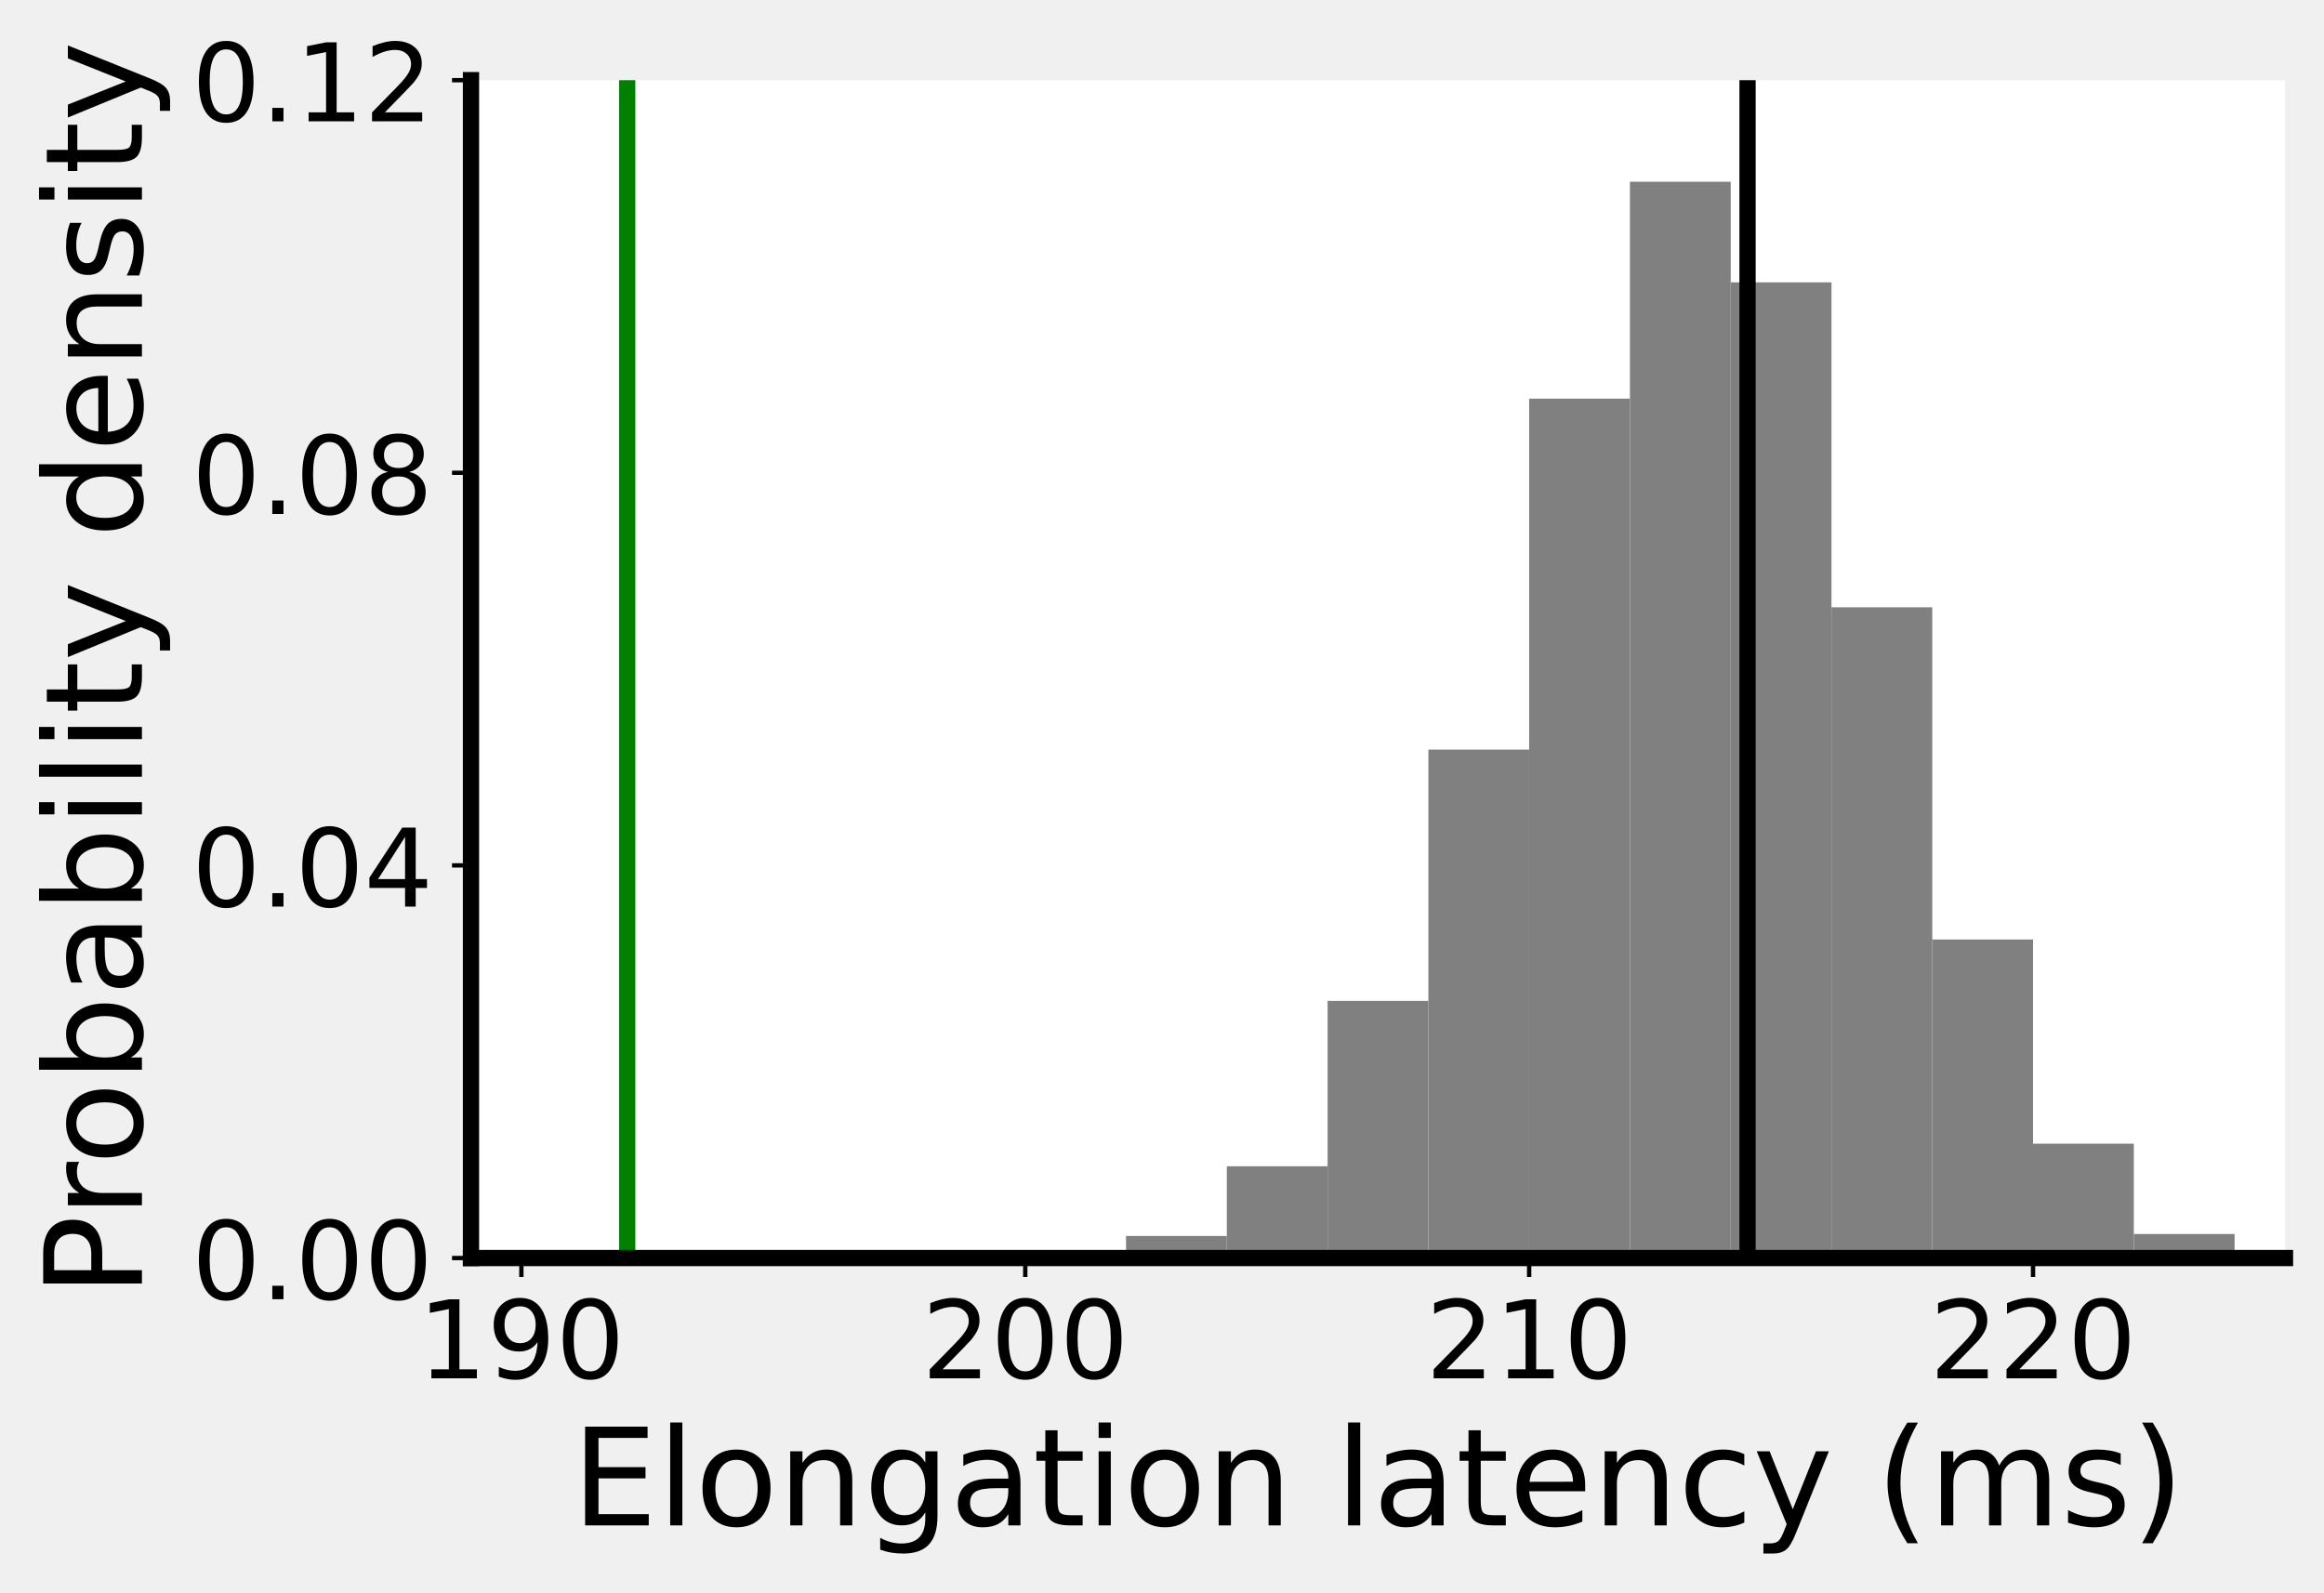
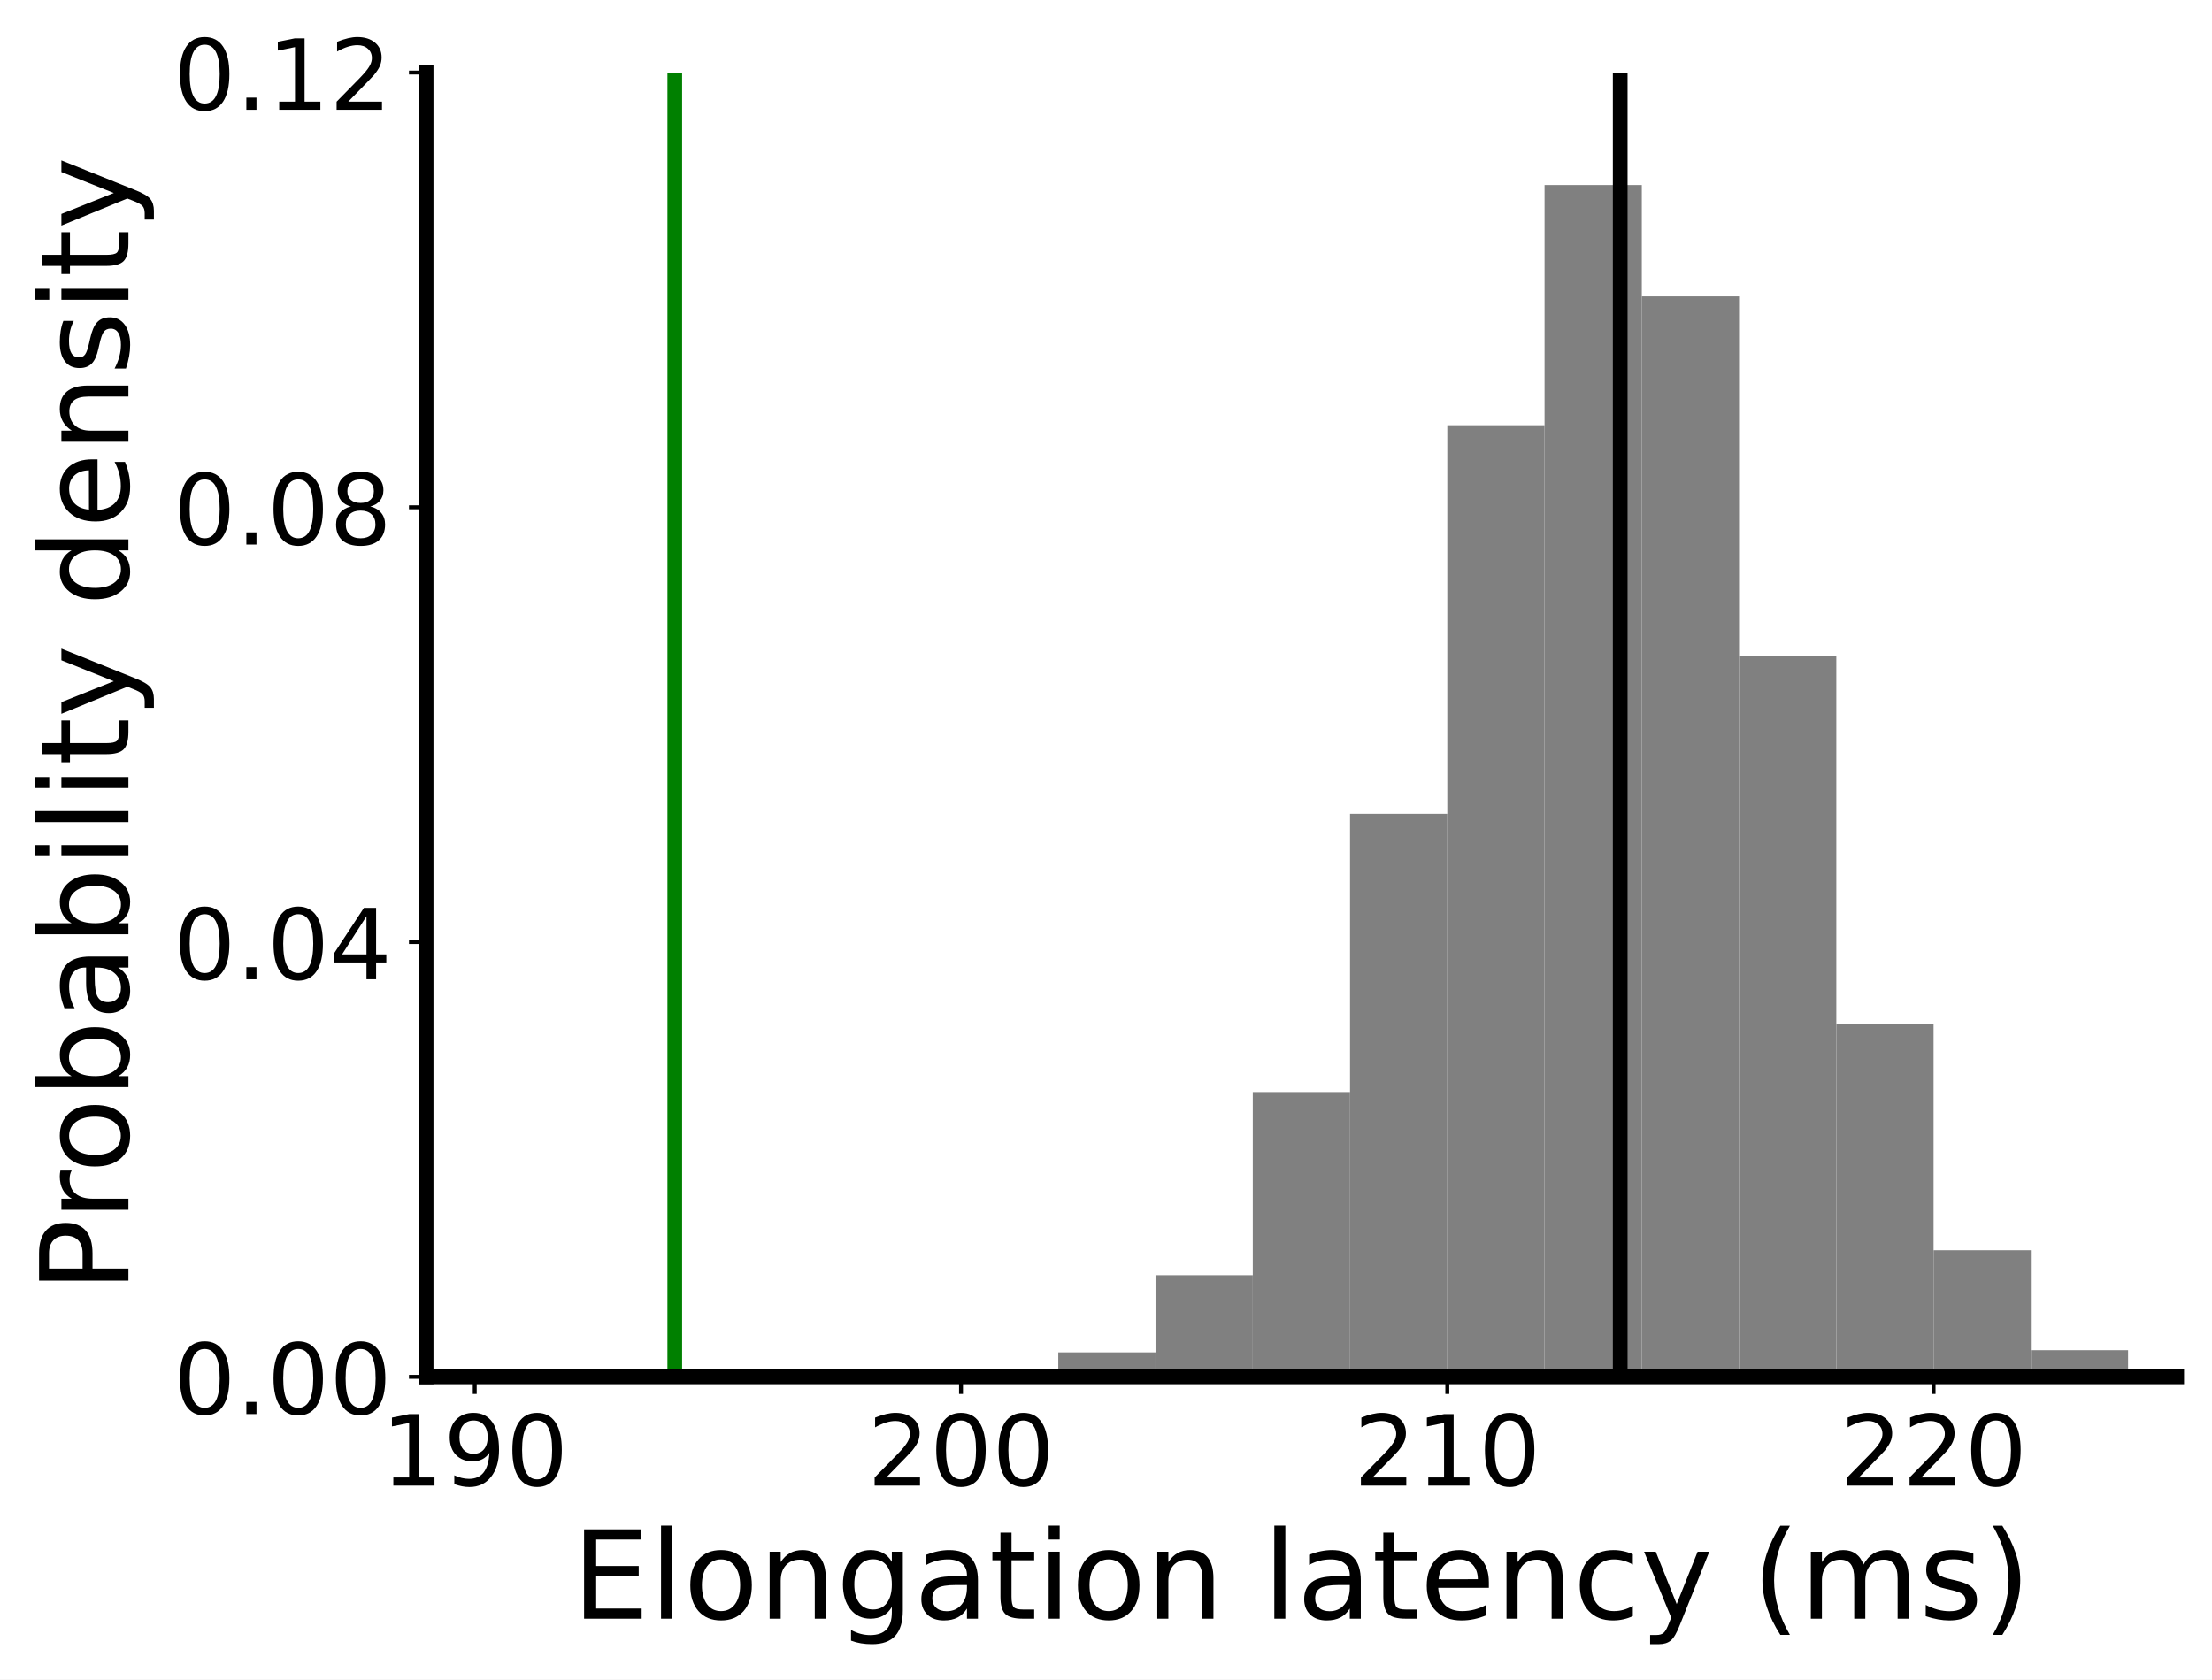
- <svg xmlns="http://www.w3.org/2000/svg" xmlns:xlink="http://www.w3.org/1999/xlink" width="428.927pt" height="293.99pt" viewBox="0 0 428.927 293.99" version="1.1">
+ <svg xmlns="http://www.w3.org/2000/svg" xmlns:xlink="http://www.w3.org/1999/xlink" width="451.247pt" height="342.662pt" viewBox="0 0 451.247 342.662" version="1.1">
  <defs>
    <style type="text/css">*{stroke-linejoin: round; stroke-linecap: butt}</style>
  </defs>
  <g id="figure_1">
    <g id="patch_1">
-       <path d="M 0 293.99  L 428.927 293.99  L 428.927 0  L 0 0  L 0 293.99  z " style="fill: none" />
+       <path d="M 0 342.662  L 451.247 342.662  L 451.247 0  L 0 0  z " style="fill: #ffffff" />
    </g>
    <g id="axes_1">
      <g id="patch_2">
-         <path d="M 86.927 232.238  L 421.727 232.238  L 421.727 14.798  L 86.927 14.798  z " style="fill: #ffffff" />
+         <path d="M 86.927 280.91  L 444.047 280.91  L 444.047 14.798  L 86.927 14.798  z " style="fill: #ffffff" />
      </g>
      <g id="patch_3">
-         <path d="M 96.227 232.238  L 114.827 232.238  L 114.827 232.238  L 96.227 232.238  z " clip-path="url(#pe29385d4c0)" style="fill: #808080" />
+         <path d="M 96.847 280.91  L 116.687 280.91  L 116.687 280.91  L 96.847 280.91  z " clip-path="url(#p4a05a0df8e)" style="fill: #808080" />
      </g>
      <g id="patch_4">
-         <path d="M 114.827 232.238  L 133.427 232.238  L 133.427 232.238  L 114.827 232.238  z " clip-path="url(#pe29385d4c0)" style="fill: #808080" />
+         <path d="M 116.687 280.91  L 136.527 280.91  L 136.527 280.91  L 116.687 280.91  z " clip-path="url(#p4a05a0df8e)" style="fill: #808080" />
      </g>
      <g id="patch_5">
-         <path d="M 133.427 232.238  L 152.027 232.238  L 152.027 232.238  L 133.427 232.238  z " clip-path="url(#pe29385d4c0)" style="fill: #808080" />
+         <path d="M 136.527 280.91  L 156.367 280.91  L 156.367 280.91  L 136.527 280.91  z " clip-path="url(#p4a05a0df8e)" style="fill: #808080" />
      </g>
      <g id="patch_6">
-         <path d="M 152.027 232.238  L 170.627 232.238  L 170.627 232.238  L 152.027 232.238  z " clip-path="url(#pe29385d4c0)" style="fill: #808080" />
+         <path d="M 156.367 280.91  L 176.207 280.91  L 176.207 280.91  L 156.367 280.91  z " clip-path="url(#p4a05a0df8e)" style="fill: #808080" />
      </g>
      <g id="patch_7">
-         <path d="M 170.627 232.238  L 189.227 232.238  L 189.227 232.057  L 170.627 232.057  z " clip-path="url(#pe29385d4c0)" style="fill: #808080" />
+         <path d="M 176.207 280.91  L 196.047 280.91  L 196.047 280.689  L 176.207 280.689  z " clip-path="url(#p4a05a0df8e)" style="fill: #808080" />
      </g>
      <g id="patch_8">
-         <path d="M 189.227 232.238  L 207.827 232.238  L 207.827 231.423  L 189.227 231.423  z " clip-path="url(#pe29385d4c0)" style="fill: #808080" />
+         <path d="M 196.047 280.91  L 215.887 280.91  L 215.887 279.913  L 196.047 279.913  z " clip-path="url(#p4a05a0df8e)" style="fill: #808080" />
      </g>
      <g id="patch_9">
-         <path d="M 207.827 232.238  L 226.427 232.238  L 226.427 228.161  L 207.827 228.161  z " clip-path="url(#pe29385d4c0)" style="fill: #808080" />
+         <path d="M 215.887 280.91  L 235.727 280.91  L 235.727 275.921  L 215.887 275.921  z " clip-path="url(#p4a05a0df8e)" style="fill: #808080" />
      </g>
      <g id="patch_10">
-         <path d="M 226.427 232.238  L 245.027 232.238  L 245.027 215.296  L 226.427 215.296  z " clip-path="url(#pe29385d4c0)" style="fill: #808080" />
+         <path d="M 235.727 280.91  L 255.567 280.91  L 255.567 260.176  L 235.727 260.176  z " clip-path="url(#p4a05a0df8e)" style="fill: #808080" />
      </g>
      <g id="patch_11">
-         <path d="M 245.027 232.238  L 263.627 232.238  L 263.627 184.764  L 245.027 184.764  z " clip-path="url(#pe29385d4c0)" style="fill: #808080" />
+         <path d="M 255.567 280.91  L 275.407 280.91  L 275.407 222.809  L 255.567 222.809  z " clip-path="url(#p4a05a0df8e)" style="fill: #808080" />
      </g>
      <g id="patch_12">
-         <path d="M 263.627 232.238  L 282.227 232.238  L 282.227 138.377  L 263.627 138.377  z " clip-path="url(#pe29385d4c0)" style="fill: #808080" />
+         <path d="M 275.407 280.91  L 295.247 280.91  L 295.247 166.039  L 275.407 166.039  z " clip-path="url(#p4a05a0df8e)" style="fill: #808080" />
      </g>
      <g id="patch_13">
-         <path d="M 282.227 232.238  L 300.827 232.238  L 300.827 73.598  L 282.227 73.598  z " clip-path="url(#pe29385d4c0)" style="fill: #808080" />
+         <path d="M 295.247 280.91  L 315.087 280.91  L 315.087 86.76  L 295.247 86.76  z " clip-path="url(#p4a05a0df8e)" style="fill: #808080" />
      </g>
      <g id="patch_14">
-         <path d="M 300.827 232.238  L 319.427 232.238  L 319.427 33.553  L 300.827 33.553  z " clip-path="url(#pe29385d4c0)" style="fill: #808080" />
+         <path d="M 315.087 280.91  L 334.927 280.91  L 334.927 37.751  L 315.087 37.751  z " clip-path="url(#p4a05a0df8e)" style="fill: #808080" />
      </g>
      <g id="patch_15">
-         <path d="M 319.427 232.238  L 338.027 232.238  L 338.027 52.126  L 319.427 52.126  z " clip-path="url(#pe29385d4c0)" style="fill: #808080" />
+         <path d="M 334.927 280.91  L 354.767 280.91  L 354.767 60.481  L 334.927 60.481  z " clip-path="url(#p4a05a0df8e)" style="fill: #808080" />
      </g>
      <g id="patch_16">
-         <path d="M 338.027 232.238  L 356.627 232.238  L 356.627 112.103  L 338.027 112.103  z " clip-path="url(#pe29385d4c0)" style="fill: #808080" />
+         <path d="M 354.767 280.91  L 374.607 280.91  L 374.607 133.884  L 354.767 133.884  z " clip-path="url(#p4a05a0df8e)" style="fill: #808080" />
      </g>
      <g id="patch_17">
-         <path d="M 356.627 232.238  L 375.227 232.238  L 375.227 173.439  L 356.627 173.439  z " clip-path="url(#pe29385d4c0)" style="fill: #808080" />
+         <path d="M 374.607 280.91  L 394.447 280.91  L 394.447 208.949  L 374.607 208.949  z " clip-path="url(#p4a05a0df8e)" style="fill: #808080" />
      </g>
      <g id="patch_18">
-         <path d="M 375.227 232.238  L 393.827 232.238  L 393.827 211.129  L 375.227 211.129  z " clip-path="url(#pe29385d4c0)" style="fill: #808080" />
+         <path d="M 394.447 280.91  L 414.287 280.91  L 414.287 255.075  L 394.447 255.075  z " clip-path="url(#p4a05a0df8e)" style="fill: #808080" />
      </g>
      <g id="patch_19">
-         <path d="M 393.827 232.238  L 412.427 232.238  L 412.427 227.799  L 393.827 227.799  z " clip-path="url(#pe29385d4c0)" style="fill: #808080" />
+         <path d="M 414.287 280.91  L 434.127 280.91  L 434.127 275.477  L 414.287 275.477  z " clip-path="url(#p4a05a0df8e)" style="fill: #808080" />
      </g>
      <g id="patch_20">
-         <path d="M 412.427 232.238  L 431.027 232.238  L 431.027 231.604  L 412.427 231.604  z " clip-path="url(#pe29385d4c0)" style="fill: #808080" />
+         <path d="M 434.127 280.91  L 453.967 280.91  L 453.967 280.134  L 434.127 280.134  z " clip-path="url(#p4a05a0df8e)" style="fill: #808080" />
      </g>
      <g id="patch_21">
-         <path d="M 431.027 232.238  L 449.627 232.238  L 449.627 232.148  L 431.027 232.148  z " clip-path="url(#pe29385d4c0)" style="fill: #808080" />
+         <path d="M 453.967 280.91  L 473.807 280.91  L 473.807 280.8  L 453.967 280.8  z " clip-path="url(#p4a05a0df8e)" style="fill: #808080" />
      </g>
      <g id="patch_22">
-         <path d="M 449.627 232.238  L 468.227 232.238  L 468.227 232.238  L 449.627 232.238  z " clip-path="url(#pe29385d4c0)" style="fill: #808080" />
+         <path d="M 473.807 280.91  L 493.647 280.91  L 493.647 280.91  L 473.807 280.91  z " clip-path="url(#p4a05a0df8e)" style="fill: #808080" />
      </g>
      <g id="patch_23">
-         <path d="M 468.227 232.238  L 486.827 232.238  L 486.827 232.238  L 468.227 232.238  z " clip-path="url(#pe29385d4c0)" style="fill: #808080" />
+         <path d="M 493.647 280.91  L 513.487 280.91  L 513.487 280.91  L 493.647 280.91  z " clip-path="url(#p4a05a0df8e)" style="fill: #808080" />
      </g>
      <g id="patch_24">
-         <path d="M 486.827 232.238  L 505.427 232.238  L 505.427 232.238  L 486.827 232.238  z " clip-path="url(#pe29385d4c0)" style="fill: #808080" />
+         <path d="M 513.487 280.91  L 533.327 280.91  L 533.327 280.91  L 513.487 280.91  z " clip-path="url(#p4a05a0df8e)" style="fill: #808080" />
      </g>
      <g id="patch_25">
-         <path d="M 505.427 232.238  L 524.027 232.238  L 524.027 232.238  L 505.427 232.238  z " clip-path="url(#pe29385d4c0)" style="fill: #808080" />
+         <path d="M 533.327 280.91  L 553.167 280.91  L 553.167 280.91  L 533.327 280.91  z " clip-path="url(#p4a05a0df8e)" style="fill: #808080" />
      </g>
      <g id="patch_26">
-         <path d="M 524.027 232.238  L 542.627 232.238  L 542.627 232.238  L 524.027 232.238  z " clip-path="url(#pe29385d4c0)" style="fill: #808080" />
+         <path d="M 553.167 280.91  L 573.007 280.91  L 573.007 280.91  L 553.167 280.91  z " clip-path="url(#p4a05a0df8e)" style="fill: #808080" />
      </g>
      <g id="patch_27">
-         <path d="M 542.627 232.238  L 561.227 232.238  L 561.227 232.238  L 542.627 232.238  z " clip-path="url(#pe29385d4c0)" style="fill: #808080" />
+         <path d="M 573.007 280.91  L 592.847 280.91  L 592.847 280.91  L 573.007 280.91  z " clip-path="url(#p4a05a0df8e)" style="fill: #808080" />
      </g>
      <g id="patch_28">
-         <path d="M 561.227 232.238  L 579.827 232.238  L 579.827 232.238  L 561.227 232.238  z " clip-path="url(#pe29385d4c0)" style="fill: #808080" />
+         <path d="M 592.847 280.91  L 612.687 280.91  L 612.687 280.91  L 592.847 280.91  z " clip-path="url(#p4a05a0df8e)" style="fill: #808080" />
      </g>
      <g id="patch_29">
-         <path d="M 579.827 232.238  L 598.427 232.238  L 598.427 232.238  L 579.827 232.238  z " clip-path="url(#pe29385d4c0)" style="fill: #808080" />
+         <path d="M 612.687 280.91  L 632.527 280.91  L 632.527 280.91  L 612.687 280.91  z " clip-path="url(#p4a05a0df8e)" style="fill: #808080" />
      </g>
      <g id="patch_30">
-         <path d="M 598.427 232.238  L 617.027 232.238  L 617.027 232.238  L 598.427 232.238  z " clip-path="url(#pe29385d4c0)" style="fill: #808080" />
+         <path d="M 632.527 280.91  L 652.367 280.91  L 652.367 280.91  L 632.527 280.91  z " clip-path="url(#p4a05a0df8e)" style="fill: #808080" />
      </g>
      <g id="patch_31">
-         <path d="M 617.027 232.238  L 635.627 232.238  L 635.627 232.238  L 617.027 232.238  z " clip-path="url(#pe29385d4c0)" style="fill: #808080" />
+         <path d="M 652.367 280.91  L 672.207 280.91  L 672.207 280.91  L 652.367 280.91  z " clip-path="url(#p4a05a0df8e)" style="fill: #808080" />
      </g>
      <g id="patch_32">
-         <path d="M 635.627 232.238  L 654.227 232.238  L 654.227 232.238  L 635.627 232.238  z " clip-path="url(#pe29385d4c0)" style="fill: #808080" />
+         <path d="M 672.207 280.91  L 692.047 280.91  L 692.047 280.91  L 672.207 280.91  z " clip-path="url(#p4a05a0df8e)" style="fill: #808080" />
      </g>
      <g id="matplotlib.axis_1">
        <g id="xtick_1">
          <g id="line2d_1">
            <defs>
-               <path id="m9c3adce8d1" d="M 0 0  L 0 3.5  " style="stroke: #000000; stroke-width: 0.8" />
+               <path id="m05b03a84cc" d="M 0 0  L 0 3.5  " style="stroke: #000000; stroke-width: 0.8" />
            </defs>
            <g>
-               <use xlink:href="#m9c3adce8d1" x="96.227" y="232.238" style="stroke: #000000; stroke-width: 0.8" />
+               <use xlink:href="#m05b03a84cc" x="96.847" y="280.91" style="stroke: #000000; stroke-width: 0.8" />
            </g>
          </g>
          <g id="text_1">
-             <g transform="translate(77.13906 254.4353)scale(0.2 -0.2)">
+             <g transform="translate(77.75906 303.1073) scale(0.2 -0.2)">
              <defs>
                <path id="DejaVuSans-31" d="M 794 531  L 1825 531  L 1825 4091  L 703 3866  L 703 4441  L 1819 4666  L 2450 4666  L 2450 531  L 3481 531  L 3481 0  L 794 0  L 794 531  z " transform="scale(0.015625)" />
                <path id="DejaVuSans-39" d="M 703 97  L 703 672  Q 941 559 1184 500  Q 1428 441 1663 441  Q 2288 441 2617 861  Q 2947 1281 2994 2138  Q 2813 1869 2534 1725  Q 2256 1581 1919 1581  Q 1219 1581 811 2004  Q 403 2428 403 3163  Q 403 3881 828 4315  Q 1253 4750 1959 4750  Q 2769 4750 3195 4129  Q 3622 3509 3622 2328  Q 3622 1225 3098 567  Q 2575 -91 1691 -91  Q 1453 -91 1209 -44  Q 966 3 703 97  z M 1959 2075  Q 2384 2075 2632 2365  Q 2881 2656 2881 3163  Q 2881 3666 2632 3958  Q 2384 4250 1959 4250  Q 1534 4250 1286 3958  Q 1038 3666 1038 3163  Q 1038 2656 1286 2365  Q 1534 2075 1959 2075  z " transform="scale(0.015625)" />
                <path id="DejaVuSans-30" d="M 2034 4250  Q 1547 4250 1301 3770  Q 1056 3291 1056 2328  Q 1056 1369 1301 889  Q 1547 409 2034 409  Q 2525 409 2770 889  Q 3016 1369 3016 2328  Q 3016 3291 2770 3770  Q 2525 4250 2034 4250  z M 2034 4750  Q 2819 4750 3233 4129  Q 3647 3509 3647 2328  Q 3647 1150 3233 529  Q 2819 -91 2034 -91  Q 1250 -91 836 529  Q 422 1150 422 2328  Q 422 3509 836 4129  Q 1250 4750 2034 4750  z " transform="scale(0.015625)" />
              </defs>
              <use xlink:href="#DejaVuSans-31" />
              <use xlink:href="#DejaVuSans-39" x="63.623" />
              <use xlink:href="#DejaVuSans-30" x="127.246" />
            </g>
          </g>
        </g>
        <g id="xtick_2">
          <g id="line2d_2">
            <g>
-               <use xlink:href="#m9c3adce8d1" x="189.227" y="232.238" style="stroke: #000000; stroke-width: 0.8" />
+               <use xlink:href="#m05b03a84cc" x="196.047" y="280.91" style="stroke: #000000; stroke-width: 0.8" />
            </g>
          </g>
          <g id="text_2">
-             <g transform="translate(170.1391 254.4353)scale(0.2 -0.2)">
+             <g transform="translate(176.9591 303.1073) scale(0.2 -0.2)">
              <defs>
                <path id="DejaVuSans-32" d="M 1228 531  L 3431 531  L 3431 0  L 469 0  L 469 531  Q 828 903 1448 1529  Q 2069 2156 2228 2338  Q 2531 2678 2651 2914  Q 2772 3150 2772 3378  Q 2772 3750 2511 3984  Q 2250 4219 1831 4219  Q 1534 4219 1204 4116  Q 875 4013 500 3803  L 500 4441  Q 881 4594 1212 4672  Q 1544 4750 1819 4750  Q 2544 4750 2975 4387  Q 3406 4025 3406 3419  Q 3406 3131 3298 2873  Q 3191 2616 2906 2266  Q 2828 2175 2409 1742  Q 1991 1309 1228 531  z " transform="scale(0.015625)" />
              </defs>
              <use xlink:href="#DejaVuSans-32" />
              <use xlink:href="#DejaVuSans-30" x="63.623" />
              <use xlink:href="#DejaVuSans-30" x="127.246" />
            </g>
          </g>
        </g>
        <g id="xtick_3">
          <g id="line2d_3">
            <g>
-               <use xlink:href="#m9c3adce8d1" x="282.227" y="232.238" style="stroke: #000000; stroke-width: 0.8" />
+               <use xlink:href="#m05b03a84cc" x="295.247" y="280.91" style="stroke: #000000; stroke-width: 0.8" />
            </g>
          </g>
          <g id="text_3">
-             <g transform="translate(263.1391 254.4353)scale(0.2 -0.2)">
+             <g transform="translate(276.1591 303.1073) scale(0.2 -0.2)">
              <use xlink:href="#DejaVuSans-32" />
              <use xlink:href="#DejaVuSans-31" x="63.623" />
              <use xlink:href="#DejaVuSans-30" x="127.246" />
            </g>
          </g>
        </g>
        <g id="xtick_4">
          <g id="line2d_4">
            <g>
-               <use xlink:href="#m9c3adce8d1" x="375.227" y="232.238" style="stroke: #000000; stroke-width: 0.8" />
+               <use xlink:href="#m05b03a84cc" x="394.447" y="280.91" style="stroke: #000000; stroke-width: 0.8" />
            </g>
          </g>
          <g id="text_4">
-             <g transform="translate(356.1391 254.4353)scale(0.2 -0.2)">
+             <g transform="translate(375.3591 303.1073) scale(0.2 -0.2)">
              <use xlink:href="#DejaVuSans-32" />
              <use xlink:href="#DejaVuSans-32" x="63.623" />
              <use xlink:href="#DejaVuSans-30" x="127.246" />
            </g>
          </g>
        </g>
        <g id="text_5">
-           <g transform="translate(105.5414 281.5908)scale(0.25 -0.25)">
+           <g transform="translate(116.7014 330.2628) scale(0.25 -0.25)">
            <defs>
              <path id="DejaVuSans-45" d="M 628 4666  L 3578 4666  L 3578 4134  L 1259 4134  L 1259 2753  L 3481 2753  L 3481 2222  L 1259 2222  L 1259 531  L 3634 531  L 3634 0  L 628 0  L 628 4666  z " transform="scale(0.015625)" />
              <path id="DejaVuSans-6c" d="M 603 4863  L 1178 4863  L 1178 0  L 603 0  L 603 4863  z " transform="scale(0.015625)" />
              <path id="DejaVuSans-6f" d="M 1959 3097  Q 1497 3097 1228 2736  Q 959 2375 959 1747  Q 959 1119 1226 758  Q 1494 397 1959 397  Q 2419 397 2687 759  Q 2956 1122 2956 1747  Q 2956 2369 2687 2733  Q 2419 3097 1959 3097  z M 1959 3584  Q 2709 3584 3137 3096  Q 3566 2609 3566 1747  Q 3566 888 3137 398  Q 2709 -91 1959 -91  Q 1206 -91 779 398  Q 353 888 353 1747  Q 353 2609 779 3096  Q 1206 3584 1959 3584  z " transform="scale(0.015625)" />
              <path id="DejaVuSans-6e" d="M 3513 2113  L 3513 0  L 2938 0  L 2938 2094  Q 2938 2591 2744 2837  Q 2550 3084 2163 3084  Q 1697 3084 1428 2787  Q 1159 2491 1159 1978  L 1159 0  L 581 0  L 581 3500  L 1159 3500  L 1159 2956  Q 1366 3272 1645 3428  Q 1925 3584 2291 3584  Q 2894 3584 3203 3211  Q 3513 2838 3513 2113  z " transform="scale(0.015625)" />
              <path id="DejaVuSans-67" d="M 2906 1791  Q 2906 2416 2648 2759  Q 2391 3103 1925 3103  Q 1463 3103 1205 2759  Q 947 2416 947 1791  Q 947 1169 1205 825  Q 1463 481 1925 481  Q 2391 481 2648 825  Q 2906 1169 2906 1791  z M 3481 434  Q 3481 -459 3084 -895  Q 2688 -1331 1869 -1331  Q 1566 -1331 1297 -1286  Q 1028 -1241 775 -1147  L 775 -588  Q 1028 -725 1275 -790  Q 1522 -856 1778 -856  Q 2344 -856 2625 -561  Q 2906 -266 2906 331  L 2906 616  Q 2728 306 2450 153  Q 2172 0 1784 0  Q 1141 0 747 490  Q 353 981 353 1791  Q 353 2603 747 3093  Q 1141 3584 1784 3584  Q 2172 3584 2450 3431  Q 2728 3278 2906 2969  L 2906 3500  L 3481 3500  L 3481 434  z " transform="scale(0.015625)" />
              <path id="DejaVuSans-61" d="M 2194 1759  Q 1497 1759 1228 1600  Q 959 1441 959 1056  Q 959 750 1161 570  Q 1363 391 1709 391  Q 2188 391 2477 730  Q 2766 1069 2766 1631  L 2766 1759  L 2194 1759  z M 3341 1997  L 3341 0  L 2766 0  L 2766 531  Q 2569 213 2275 61  Q 1981 -91 1556 -91  Q 1019 -91 701 211  Q 384 513 384 1019  Q 384 1609 779 1909  Q 1175 2209 1959 2209  L 2766 2209  L 2766 2266  Q 2766 2663 2505 2880  Q 2244 3097 1772 3097  Q 1472 3097 1187 3025  Q 903 2953 641 2809  L 641 3341  Q 956 3463 1253 3523  Q 1550 3584 1831 3584  Q 2591 3584 2966 3190  Q 3341 2797 3341 1997  z " transform="scale(0.015625)" />
              <path id="DejaVuSans-74" d="M 1172 4494  L 1172 3500  L 2356 3500  L 2356 3053  L 1172 3053  L 1172 1153  Q 1172 725 1289 603  Q 1406 481 1766 481  L 2356 481  L 2356 0  L 1766 0  Q 1100 0 847 248  Q 594 497 594 1153  L 594 3053  L 172 3053  L 172 3500  L 594 3500  L 594 4494  L 1172 4494  z " transform="scale(0.015625)" />
              <path id="DejaVuSans-69" d="M 603 3500  L 1178 3500  L 1178 0  L 603 0  L 603 3500  z M 603 4863  L 1178 4863  L 1178 4134  L 603 4134  L 603 4863  z " transform="scale(0.015625)" />
              <path id="DejaVuSans-20" transform="scale(0.015625)" />
              <path id="DejaVuSans-65" d="M 3597 1894  L 3597 1613  L 953 1613  Q 991 1019 1311 708  Q 1631 397 2203 397  Q 2534 397 2845 478  Q 3156 559 3463 722  L 3463 178  Q 3153 47 2828 -22  Q 2503 -91 2169 -91  Q 1331 -91 842 396  Q 353 884 353 1716  Q 353 2575 817 3079  Q 1281 3584 2069 3584  Q 2775 3584 3186 3129  Q 3597 2675 3597 1894  z M 3022 2063  Q 3016 2534 2758 2815  Q 2500 3097 2075 3097  Q 1594 3097 1305 2825  Q 1016 2553 972 2059  L 3022 2063  z " transform="scale(0.015625)" />
              <path id="DejaVuSans-63" d="M 3122 3366  L 3122 2828  Q 2878 2963 2633 3030  Q 2388 3097 2138 3097  Q 1578 3097 1268 2742  Q 959 2388 959 1747  Q 959 1106 1268 751  Q 1578 397 2138 397  Q 2388 397 2633 464  Q 2878 531 3122 666  L 3122 134  Q 2881 22 2623 -34  Q 2366 -91 2075 -91  Q 1284 -91 818 406  Q 353 903 353 1747  Q 353 2603 823 3093  Q 1294 3584 2113 3584  Q 2378 3584 2631 3529  Q 2884 3475 3122 3366  z " transform="scale(0.015625)" />
              <path id="DejaVuSans-79" d="M 2059 -325  Q 1816 -950 1584 -1140  Q 1353 -1331 966 -1331  L 506 -1331  L 506 -850  L 844 -850  Q 1081 -850 1212 -737  Q 1344 -625 1503 -206  L 1606 56  L 191 3500  L 800 3500  L 1894 763  L 2988 3500  L 3597 3500  L 2059 -325  z " transform="scale(0.015625)" />
              <path id="DejaVuSans-28" d="M 1984 4856  Q 1566 4138 1362 3434  Q 1159 2731 1159 2009  Q 1159 1288 1364 580  Q 1569 -128 1984 -844  L 1484 -844  Q 1016 -109 783 600  Q 550 1309 550 2009  Q 550 2706 781 3412  Q 1013 4119 1484 4856  L 1984 4856  z " transform="scale(0.015625)" />
              <path id="DejaVuSans-6d" d="M 3328 2828  Q 3544 3216 3844 3400  Q 4144 3584 4550 3584  Q 5097 3584 5394 3201  Q 5691 2819 5691 2113  L 5691 0  L 5113 0  L 5113 2094  Q 5113 2597 4934 2840  Q 4756 3084 4391 3084  Q 3944 3084 3684 2787  Q 3425 2491 3425 1978  L 3425 0  L 2847 0  L 2847 2094  Q 2847 2600 2669 2842  Q 2491 3084 2119 3084  Q 1678 3084 1418 2786  Q 1159 2488 1159 1978  L 1159 0  L 581 0  L 581 3500  L 1159 3500  L 1159 2956  Q 1356 3278 1631 3431  Q 1906 3584 2284 3584  Q 2666 3584 2933 3390  Q 3200 3197 3328 2828  z " transform="scale(0.015625)" />
              <path id="DejaVuSans-73" d="M 2834 3397  L 2834 2853  Q 2591 2978 2328 3040  Q 2066 3103 1784 3103  Q 1356 3103 1142 2972  Q 928 2841 928 2578  Q 928 2378 1081 2264  Q 1234 2150 1697 2047  L 1894 2003  Q 2506 1872 2764 1633  Q 3022 1394 3022 966  Q 3022 478 2636 193  Q 2250 -91 1575 -91  Q 1294 -91 989 -36  Q 684 19 347 128  L 347 722  Q 666 556 975 473  Q 1284 391 1588 391  Q 1994 391 2212 530  Q 2431 669 2431 922  Q 2431 1156 2273 1281  Q 2116 1406 1581 1522  L 1381 1569  Q 847 1681 609 1914  Q 372 2147 372 2553  Q 372 3047 722 3315  Q 1072 3584 1716 3584  Q 2034 3584 2315 3537  Q 2597 3491 2834 3397  z " transform="scale(0.015625)" />
              <path id="DejaVuSans-29" d="M 513 4856  L 1013 4856  Q 1481 4119 1714 3412  Q 1947 2706 1947 2009  Q 1947 1309 1714 600  Q 1481 -109 1013 -844  L 513 -844  Q 928 -128 1133 580  Q 1338 1288 1338 2009  Q 1338 2731 1133 3434  Q 928 4138 513 4856  z " transform="scale(0.015625)" />
            </defs>
            <use xlink:href="#DejaVuSans-45" />
            <use xlink:href="#DejaVuSans-6c" x="63.184" />
            <use xlink:href="#DejaVuSans-6f" x="90.967" />
            <use xlink:href="#DejaVuSans-6e" x="152.148" />
            <use xlink:href="#DejaVuSans-67" x="215.527" />
            <use xlink:href="#DejaVuSans-61" x="279.004" />
            <use xlink:href="#DejaVuSans-74" x="340.283" />
            <use xlink:href="#DejaVuSans-69" x="379.492" />
            <use xlink:href="#DejaVuSans-6f" x="407.275" />
            <use xlink:href="#DejaVuSans-6e" x="468.457" />
            <use xlink:href="#DejaVuSans-20" x="531.836" />
            <use xlink:href="#DejaVuSans-6c" x="563.623" />
            <use xlink:href="#DejaVuSans-61" x="591.406" />
            <use xlink:href="#DejaVuSans-74" x="652.686" />
            <use xlink:href="#DejaVuSans-65" x="691.895" />
            <use xlink:href="#DejaVuSans-6e" x="753.418" />
            <use xlink:href="#DejaVuSans-63" x="816.797" />
            <use xlink:href="#DejaVuSans-79" x="871.777" />
            <use xlink:href="#DejaVuSans-20" x="930.957" />
            <use xlink:href="#DejaVuSans-28" x="962.744" />
            <use xlink:href="#DejaVuSans-6d" x="1001.758" />
            <use xlink:href="#DejaVuSans-73" x="1099.17" />
            <use xlink:href="#DejaVuSans-29" x="1151.27" />
          </g>
        </g>
      </g>
      <g id="matplotlib.axis_2">
        <g id="ytick_1">
          <g id="line2d_5">
            <defs>
-               <path id="mff3ef84476" d="M 0 0  L -3.5 0  " style="stroke: #000000; stroke-width: 0.8" />
+               <path id="m5aeb964401" d="M 0 0  L -3.5 0  " style="stroke: #000000; stroke-width: 0.8" />
            </defs>
            <g>
-               <use xlink:href="#mff3ef84476" x="86.927" y="232.238" style="stroke: #000000; stroke-width: 0.8" />
+               <use xlink:href="#m5aeb964401" x="86.927" y="280.91" style="stroke: #000000; stroke-width: 0.8" />
            </g>
          </g>
          <g id="text_6">
-             <g transform="translate(35.39531 239.8369)scale(0.2 -0.2)">
+             <g transform="translate(35.39531 288.5089) scale(0.2 -0.2)">
              <defs>
                <path id="DejaVuSans-2e" d="M 684 794  L 1344 794  L 1344 0  L 684 0  L 684 794  z " transform="scale(0.015625)" />
              </defs>
              <use xlink:href="#DejaVuSans-30" />
              <use xlink:href="#DejaVuSans-2e" x="63.623" />
              <use xlink:href="#DejaVuSans-30" x="95.41" />
              <use xlink:href="#DejaVuSans-30" x="159.033" />
            </g>
          </g>
        </g>
        <g id="ytick_2">
          <g id="line2d_6">
            <g>
-               <use xlink:href="#mff3ef84476" x="86.927" y="159.758" style="stroke: #000000; stroke-width: 0.8" />
+               <use xlink:href="#m5aeb964401" x="86.927" y="192.206" style="stroke: #000000; stroke-width: 0.8" />
            </g>
          </g>
          <g id="text_7">
-             <g transform="translate(35.39531 167.3569)scale(0.2 -0.2)">
+             <g transform="translate(35.39531 199.8049) scale(0.2 -0.2)">
              <defs>
                <path id="DejaVuSans-34" d="M 2419 4116  L 825 1625  L 2419 1625  L 2419 4116  z M 2253 4666  L 3047 4666  L 3047 1625  L 3713 1625  L 3713 1100  L 3047 1100  L 3047 0  L 2419 0  L 2419 1100  L 313 1100  L 313 1709  L 2253 4666  z " transform="scale(0.015625)" />
              </defs>
              <use xlink:href="#DejaVuSans-30" />
              <use xlink:href="#DejaVuSans-2e" x="63.623" />
              <use xlink:href="#DejaVuSans-30" x="95.41" />
              <use xlink:href="#DejaVuSans-34" x="159.033" />
            </g>
          </g>
        </g>
        <g id="ytick_3">
          <g id="line2d_7">
            <g>
-               <use xlink:href="#mff3ef84476" x="86.927" y="87.278" style="stroke: #000000; stroke-width: 0.8" />
+               <use xlink:href="#m5aeb964401" x="86.927" y="103.502" style="stroke: #000000; stroke-width: 0.8" />
            </g>
          </g>
          <g id="text_8">
-             <g transform="translate(35.39531 94.87687)scale(0.2 -0.2)">
+             <g transform="translate(35.39531 111.1009) scale(0.2 -0.2)">
              <defs>
                <path id="DejaVuSans-38" d="M 2034 2216  Q 1584 2216 1326 1975  Q 1069 1734 1069 1313  Q 1069 891 1326 650  Q 1584 409 2034 409  Q 2484 409 2743 651  Q 3003 894 3003 1313  Q 3003 1734 2745 1975  Q 2488 2216 2034 2216  z M 1403 2484  Q 997 2584 770 2862  Q 544 3141 544 3541  Q 544 4100 942 4425  Q 1341 4750 2034 4750  Q 2731 4750 3128 4425  Q 3525 4100 3525 3541  Q 3525 3141 3298 2862  Q 3072 2584 2669 2484  Q 3125 2378 3379 2068  Q 3634 1759 3634 1313  Q 3634 634 3220 271  Q 2806 -91 2034 -91  Q 1263 -91 848 271  Q 434 634 434 1313  Q 434 1759 690 2068  Q 947 2378 1403 2484  z M 1172 3481  Q 1172 3119 1398 2916  Q 1625 2713 2034 2713  Q 2441 2713 2670 2916  Q 2900 3119 2900 3481  Q 2900 3844 2670 4047  Q 2441 4250 2034 4250  Q 1625 4250 1398 4047  Q 1172 3844 1172 3481  z " transform="scale(0.015625)" />
              </defs>
              <use xlink:href="#DejaVuSans-30" />
              <use xlink:href="#DejaVuSans-2e" x="63.623" />
              <use xlink:href="#DejaVuSans-30" x="95.41" />
              <use xlink:href="#DejaVuSans-38" x="159.033" />
            </g>
          </g>
        </g>
        <g id="ytick_4">
          <g id="line2d_8">
            <g>
-               <use xlink:href="#mff3ef84476" x="86.927" y="14.798" style="stroke: #000000; stroke-width: 0.8" />
+               <use xlink:href="#m5aeb964401" x="86.927" y="14.798" style="stroke: #000000; stroke-width: 0.8" />
            </g>
          </g>
          <g id="text_9">
-             <g transform="translate(35.39531 22.39688)scale(0.2 -0.2)">
+             <g transform="translate(35.39531 22.39688) scale(0.2 -0.2)">
              <use xlink:href="#DejaVuSans-30" />
              <use xlink:href="#DejaVuSans-2e" x="63.623" />
              <use xlink:href="#DejaVuSans-31" x="95.41" />
              <use xlink:href="#DejaVuSans-32" x="159.033" />
            </g>
          </g>
        </g>
        <g id="text_10">
-           <g transform="translate(26.19609 239.3954)rotate(-90)scale(0.25 -0.25)">
+           <g transform="translate(26.19609 263.7314) rotate(-90) scale(0.25 -0.25)">
            <defs>
              <path id="DejaVuSans-50" d="M 1259 4147  L 1259 2394  L 2053 2394  Q 2494 2394 2734 2622  Q 2975 2850 2975 3272  Q 2975 3691 2734 3919  Q 2494 4147 2053 4147  L 1259 4147  z M 628 4666  L 2053 4666  Q 2838 4666 3239 4311  Q 3641 3956 3641 3272  Q 3641 2581 3239 2228  Q 2838 1875 2053 1875  L 1259 1875  L 1259 0  L 628 0  L 628 4666  z " transform="scale(0.015625)" />
              <path id="DejaVuSans-72" d="M 2631 2963  Q 2534 3019 2420 3045  Q 2306 3072 2169 3072  Q 1681 3072 1420 2755  Q 1159 2438 1159 1844  L 1159 0  L 581 0  L 581 3500  L 1159 3500  L 1159 2956  Q 1341 3275 1631 3429  Q 1922 3584 2338 3584  Q 2397 3584 2469 3576  Q 2541 3569 2628 3553  L 2631 2963  z " transform="scale(0.015625)" />
              <path id="DejaVuSans-62" d="M 3116 1747  Q 3116 2381 2855 2742  Q 2594 3103 2138 3103  Q 1681 3103 1420 2742  Q 1159 2381 1159 1747  Q 1159 1113 1420 752  Q 1681 391 2138 391  Q 2594 391 2855 752  Q 3116 1113 3116 1747  z M 1159 2969  Q 1341 3281 1617 3432  Q 1894 3584 2278 3584  Q 2916 3584 3314 3078  Q 3713 2572 3713 1747  Q 3713 922 3314 415  Q 2916 -91 2278 -91  Q 1894 -91 1617 61  Q 1341 213 1159 525  L 1159 0  L 581 0  L 581 4863  L 1159 4863  L 1159 2969  z " transform="scale(0.015625)" />
              <path id="DejaVuSans-64" d="M 2906 2969  L 2906 4863  L 3481 4863  L 3481 0  L 2906 0  L 2906 525  Q 2725 213 2448 61  Q 2172 -91 1784 -91  Q 1150 -91 751 415  Q 353 922 353 1747  Q 353 2572 751 3078  Q 1150 3584 1784 3584  Q 2172 3584 2448 3432  Q 2725 3281 2906 2969  z M 947 1747  Q 947 1113 1208 752  Q 1469 391 1925 391  Q 2381 391 2643 752  Q 2906 1113 2906 1747  Q 2906 2381 2643 2742  Q 2381 3103 1925 3103  Q 1469 3103 1208 2742  Q 947 2381 947 1747  z " transform="scale(0.015625)" />
            </defs>
            <use xlink:href="#DejaVuSans-50" />
            <use xlink:href="#DejaVuSans-72" x="58.553" />
            <use xlink:href="#DejaVuSans-6f" x="97.416" />
            <use xlink:href="#DejaVuSans-62" x="158.598" />
            <use xlink:href="#DejaVuSans-61" x="222.074" />
            <use xlink:href="#DejaVuSans-62" x="283.354" />
            <use xlink:href="#DejaVuSans-69" x="346.83" />
            <use xlink:href="#DejaVuSans-6c" x="374.613" />
            <use xlink:href="#DejaVuSans-69" x="402.396" />
            <use xlink:href="#DejaVuSans-74" x="430.18" />
            <use xlink:href="#DejaVuSans-79" x="469.389" />
            <use xlink:href="#DejaVuSans-20" x="528.568" />
            <use xlink:href="#DejaVuSans-64" x="560.355" />
            <use xlink:href="#DejaVuSans-65" x="623.832" />
            <use xlink:href="#DejaVuSans-6e" x="685.355" />
            <use xlink:href="#DejaVuSans-73" x="748.734" />
            <use xlink:href="#DejaVuSans-69" x="800.834" />
            <use xlink:href="#DejaVuSans-74" x="828.617" />
            <use xlink:href="#DejaVuSans-79" x="867.826" />
          </g>
        </g>
      </g>
      <g id="line2d_9">
-         <path d="M 115.758 232.238  L 115.758 230.042  L 115.758 227.846  L 115.758 225.649  L 115.758 223.453  L 115.758 221.257  L 115.758 219.06  L 115.758 216.864  L 115.758 214.668  L 115.758 212.471  L 115.758 210.275  L 115.758 208.078  L 115.758 205.882  L 115.758 203.686  L 115.758 201.489  L 115.758 199.293  L 115.758 197.097  L 115.758 194.9  L 115.758 192.704  L 115.758 190.508  L 115.758 188.311  L 115.758 186.115  L 115.758 183.918  L 115.758 181.722  L 115.758 179.526  L 115.758 177.329  L 115.758 175.133  L 115.758 172.937  L 115.758 170.74  L 115.758 168.544  L 115.758 166.348  L 115.758 164.151  L 115.758 161.955  L 115.758 159.758  L 115.758 157.562  L 115.758 155.366  L 115.758 153.169  L 115.758 150.973  L 115.758 148.777  L 115.758 146.58  L 115.758 144.384  L 115.758 142.188  L 115.758 139.991  L 115.758 137.795  L 115.758 135.598  L 115.758 133.402  L 115.758 131.206  L 115.758 129.009  L 115.758 126.813  L 115.758 124.617  L 115.758 122.42  L 115.758 120.224  L 115.758 118.028  L 115.758 115.831  L 115.758 113.635  L 115.758 111.438  L 115.758 109.242  L 115.758 107.046  L 115.758 104.849  L 115.758 102.653  L 115.758 100.457  L 115.758 98.26  L 115.758 96.064  L 115.758 93.868  L 115.758 91.671  L 115.758 89.475  L 115.758 87.278  L 115.758 85.082  L 115.758 82.886  L 115.758 80.689  L 115.758 78.493  L 115.758 76.297  L 115.758 74.1  L 115.758 71.904  L 115.758 69.708  L 115.758 67.511  L 115.758 65.315  L 115.758 63.118  L 115.758 60.922  L 115.758 58.726  L 115.758 56.529  L 115.758 54.333  L 115.758 52.137  L 115.758 49.94  L 115.758 47.744  L 115.758 45.548  L 115.758 43.351  L 115.758 41.155  L 115.758 38.958  L 115.758 36.762  L 115.758 34.566  L 115.758 32.369  L 115.758 30.173  L 115.758 27.977  L 115.758 25.78  L 115.758 23.584  L 115.758 21.388  L 115.758 19.191  L 115.758 16.995  L 115.758 14.798  " clip-path="url(#pe29385d4c0)" style="fill: none; stroke: #008000; stroke-width: 3; stroke-linecap: square" />
+         <path d="M 137.652 280.91  L 137.652 278.222  L 137.652 275.534  L 137.652 272.846  L 137.652 270.158  L 137.652 267.47  L 137.652 264.782  L 137.652 262.094  L 137.652 259.406  L 137.652 256.718  L 137.652 254.03  L 137.652 251.342  L 137.652 248.654  L 137.652 245.966  L 137.652 243.278  L 137.652 240.59  L 137.652 237.902  L 137.652 235.214  L 137.652 232.526  L 137.652 229.838  L 137.652 227.15  L 137.652 224.462  L 137.652 221.774  L 137.652 219.086  L 137.652 216.398  L 137.652 213.71  L 137.652 211.022  L 137.652 208.334  L 137.652 205.646  L 137.652 202.958  L 137.652 200.27  L 137.652 197.582  L 137.652 194.894  L 137.652 192.206  L 137.652 189.518  L 137.652 186.83  L 137.652 184.142  L 137.652 181.454  L 137.652 178.766  L 137.652 176.078  L 137.652 173.39  L 137.652 170.702  L 137.652 168.014  L 137.652 165.326  L 137.652 162.638  L 137.652 159.95  L 137.652 157.262  L 137.652 154.574  L 137.652 151.886  L 137.652 149.198  L 137.652 146.51  L 137.652 143.822  L 137.652 141.134  L 137.652 138.446  L 137.652 135.758  L 137.652 133.07  L 137.652 130.382  L 137.652 127.694  L 137.652 125.006  L 137.652 122.318  L 137.652 119.63  L 137.652 116.942  L 137.652 114.254  L 137.652 111.566  L 137.652 108.878  L 137.652 106.19  L 137.652 103.502  L 137.652 100.814  L 137.652 98.126  L 137.652 95.438  L 137.652 92.75  L 137.652 90.062  L 137.652 87.374  L 137.652 84.686  L 137.652 81.998  L 137.652 79.31  L 137.652 76.622  L 137.652 73.934  L 137.652 71.246  L 137.652 68.558  L 137.652 65.87  L 137.652 63.182  L 137.652 60.494  L 137.652 57.806  L 137.652 55.118  L 137.652 52.43  L 137.652 49.742  L 137.652 47.054  L 137.652 44.366  L 137.652 41.678  L 137.652 38.99  L 137.652 36.302  L 137.652 33.614  L 137.652 30.926  L 137.652 28.238  L 137.652 25.55  L 137.652 22.862  L 137.652 20.174  L 137.652 17.486  L 137.652 14.798  " clip-path="url(#p4a05a0df8e)" style="fill: none; stroke: #008000; stroke-width: 3; stroke-linecap: square" />
      </g>
      <g id="line2d_10">
-         <path d="M 322.536 232.238  L 322.536 230.042  L 322.536 227.846  L 322.536 225.649  L 322.536 223.453  L 322.536 221.257  L 322.536 219.06  L 322.536 216.864  L 322.536 214.668  L 322.536 212.471  L 322.536 210.275  L 322.536 208.078  L 322.536 205.882  L 322.536 203.686  L 322.536 201.489  L 322.536 199.293  L 322.536 197.097  L 322.536 194.9  L 322.536 192.704  L 322.536 190.508  L 322.536 188.311  L 322.536 186.115  L 322.536 183.918  L 322.536 181.722  L 322.536 179.526  L 322.536 177.329  L 322.536 175.133  L 322.536 172.937  L 322.536 170.74  L 322.536 168.544  L 322.536 166.348  L 322.536 164.151  L 322.536 161.955  L 322.536 159.758  L 322.536 157.562  L 322.536 155.366  L 322.536 153.169  L 322.536 150.973  L 322.536 148.777  L 322.536 146.58  L 322.536 144.384  L 322.536 142.188  L 322.536 139.991  L 322.536 137.795  L 322.536 135.598  L 322.536 133.402  L 322.536 131.206  L 322.536 129.009  L 322.536 126.813  L 322.536 124.617  L 322.536 122.42  L 322.536 120.224  L 322.536 118.028  L 322.536 115.831  L 322.536 113.635  L 322.536 111.438  L 322.536 109.242  L 322.536 107.046  L 322.536 104.849  L 322.536 102.653  L 322.536 100.457  L 322.536 98.26  L 322.536 96.064  L 322.536 93.868  L 322.536 91.671  L 322.536 89.475  L 322.536 87.278  L 322.536 85.082  L 322.536 82.886  L 322.536 80.689  L 322.536 78.493  L 322.536 76.297  L 322.536 74.1  L 322.536 71.904  L 322.536 69.708  L 322.536 67.511  L 322.536 65.315  L 322.536 63.118  L 322.536 60.922  L 322.536 58.726  L 322.536 56.529  L 322.536 54.333  L 322.536 52.137  L 322.536 49.94  L 322.536 47.744  L 322.536 45.548  L 322.536 43.351  L 322.536 41.155  L 322.536 38.958  L 322.536 36.762  L 322.536 34.566  L 322.536 32.369  L 322.536 30.173  L 322.536 27.977  L 322.536 25.78  L 322.536 23.584  L 322.536 21.388  L 322.536 19.191  L 322.536 16.995  L 322.536 14.798  " clip-path="url(#pe29385d4c0)" style="fill: none; stroke: #000000; stroke-width: 3; stroke-linecap: square" />
+         <path d="M 330.521 280.91  L 330.521 278.222  L 330.521 275.534  L 330.521 272.846  L 330.521 270.158  L 330.521 267.47  L 330.521 264.782  L 330.521 262.094  L 330.521 259.406  L 330.521 256.718  L 330.521 254.03  L 330.521 251.342  L 330.521 248.654  L 330.521 245.966  L 330.521 243.278  L 330.521 240.59  L 330.521 237.902  L 330.521 235.214  L 330.521 232.526  L 330.521 229.838  L 330.521 227.15  L 330.521 224.462  L 330.521 221.774  L 330.521 219.086  L 330.521 216.398  L 330.521 213.71  L 330.521 211.022  L 330.521 208.334  L 330.521 205.646  L 330.521 202.958  L 330.521 200.27  L 330.521 197.582  L 330.521 194.894  L 330.521 192.206  L 330.521 189.518  L 330.521 186.83  L 330.521 184.142  L 330.521 181.454  L 330.521 178.766  L 330.521 176.078  L 330.521 173.39  L 330.521 170.702  L 330.521 168.014  L 330.521 165.326  L 330.521 162.638  L 330.521 159.95  L 330.521 157.262  L 330.521 154.574  L 330.521 151.886  L 330.521 149.198  L 330.521 146.51  L 330.521 143.822  L 330.521 141.134  L 330.521 138.446  L 330.521 135.758  L 330.521 133.07  L 330.521 130.382  L 330.521 127.694  L 330.521 125.006  L 330.521 122.318  L 330.521 119.63  L 330.521 116.942  L 330.521 114.254  L 330.521 111.566  L 330.521 108.878  L 330.521 106.19  L 330.521 103.502  L 330.521 100.814  L 330.521 98.126  L 330.521 95.438  L 330.521 92.75  L 330.521 90.062  L 330.521 87.374  L 330.521 84.686  L 330.521 81.998  L 330.521 79.31  L 330.521 76.622  L 330.521 73.934  L 330.521 71.246  L 330.521 68.558  L 330.521 65.87  L 330.521 63.182  L 330.521 60.494  L 330.521 57.806  L 330.521 55.118  L 330.521 52.43  L 330.521 49.742  L 330.521 47.054  L 330.521 44.366  L 330.521 41.678  L 330.521 38.99  L 330.521 36.302  L 330.521 33.614  L 330.521 30.926  L 330.521 28.238  L 330.521 25.55  L 330.521 22.862  L 330.521 20.174  L 330.521 17.486  L 330.521 14.798  " clip-path="url(#p4a05a0df8e)" style="fill: none; stroke: #000000; stroke-width: 3; stroke-linecap: square" />
      </g>
      <g id="patch_33">
-         <path d="M 86.927 232.238  L 86.927 14.798  " style="fill: none; stroke: #000000; stroke-width: 3; stroke-linejoin: miter; stroke-linecap: square" />
+         <path d="M 86.927 280.91  L 86.927 14.798  " style="fill: none; stroke: #000000; stroke-width: 3; stroke-linejoin: miter; stroke-linecap: square" />
      </g>
      <g id="patch_34">
-         <path d="M 421.727 232.238  L 421.727 14.798  " style="fill: none" />
+         <path d="M 444.047 280.91  L 444.047 14.798  " style="fill: none" />
      </g>
      <g id="patch_35">
-         <path d="M 86.927 232.238  L 421.727 232.238  " style="fill: none; stroke: #000000; stroke-width: 3; stroke-linejoin: miter; stroke-linecap: square" />
+         <path d="M 86.927 280.91  L 444.047 280.91  " style="fill: none; stroke: #000000; stroke-width: 3; stroke-linejoin: miter; stroke-linecap: square" />
      </g>
      <g id="patch_36">
-         <path d="M 86.927 14.798  L 421.727 14.798  " style="fill: none" />
+         <path d="M 86.927 14.798  L 444.047 14.798  " style="fill: none" />
      </g>
    </g>
  </g>
  <defs>
-     <clipPath id="pe29385d4c0">
-       <rect x="86.927" y="14.798" width="334.8" height="217.44" />
+     <clipPath id="p4a05a0df8e">
+       <rect x="86.927" y="14.798" width="357.12" height="266.112" />
    </clipPath>
  </defs>
</svg>
